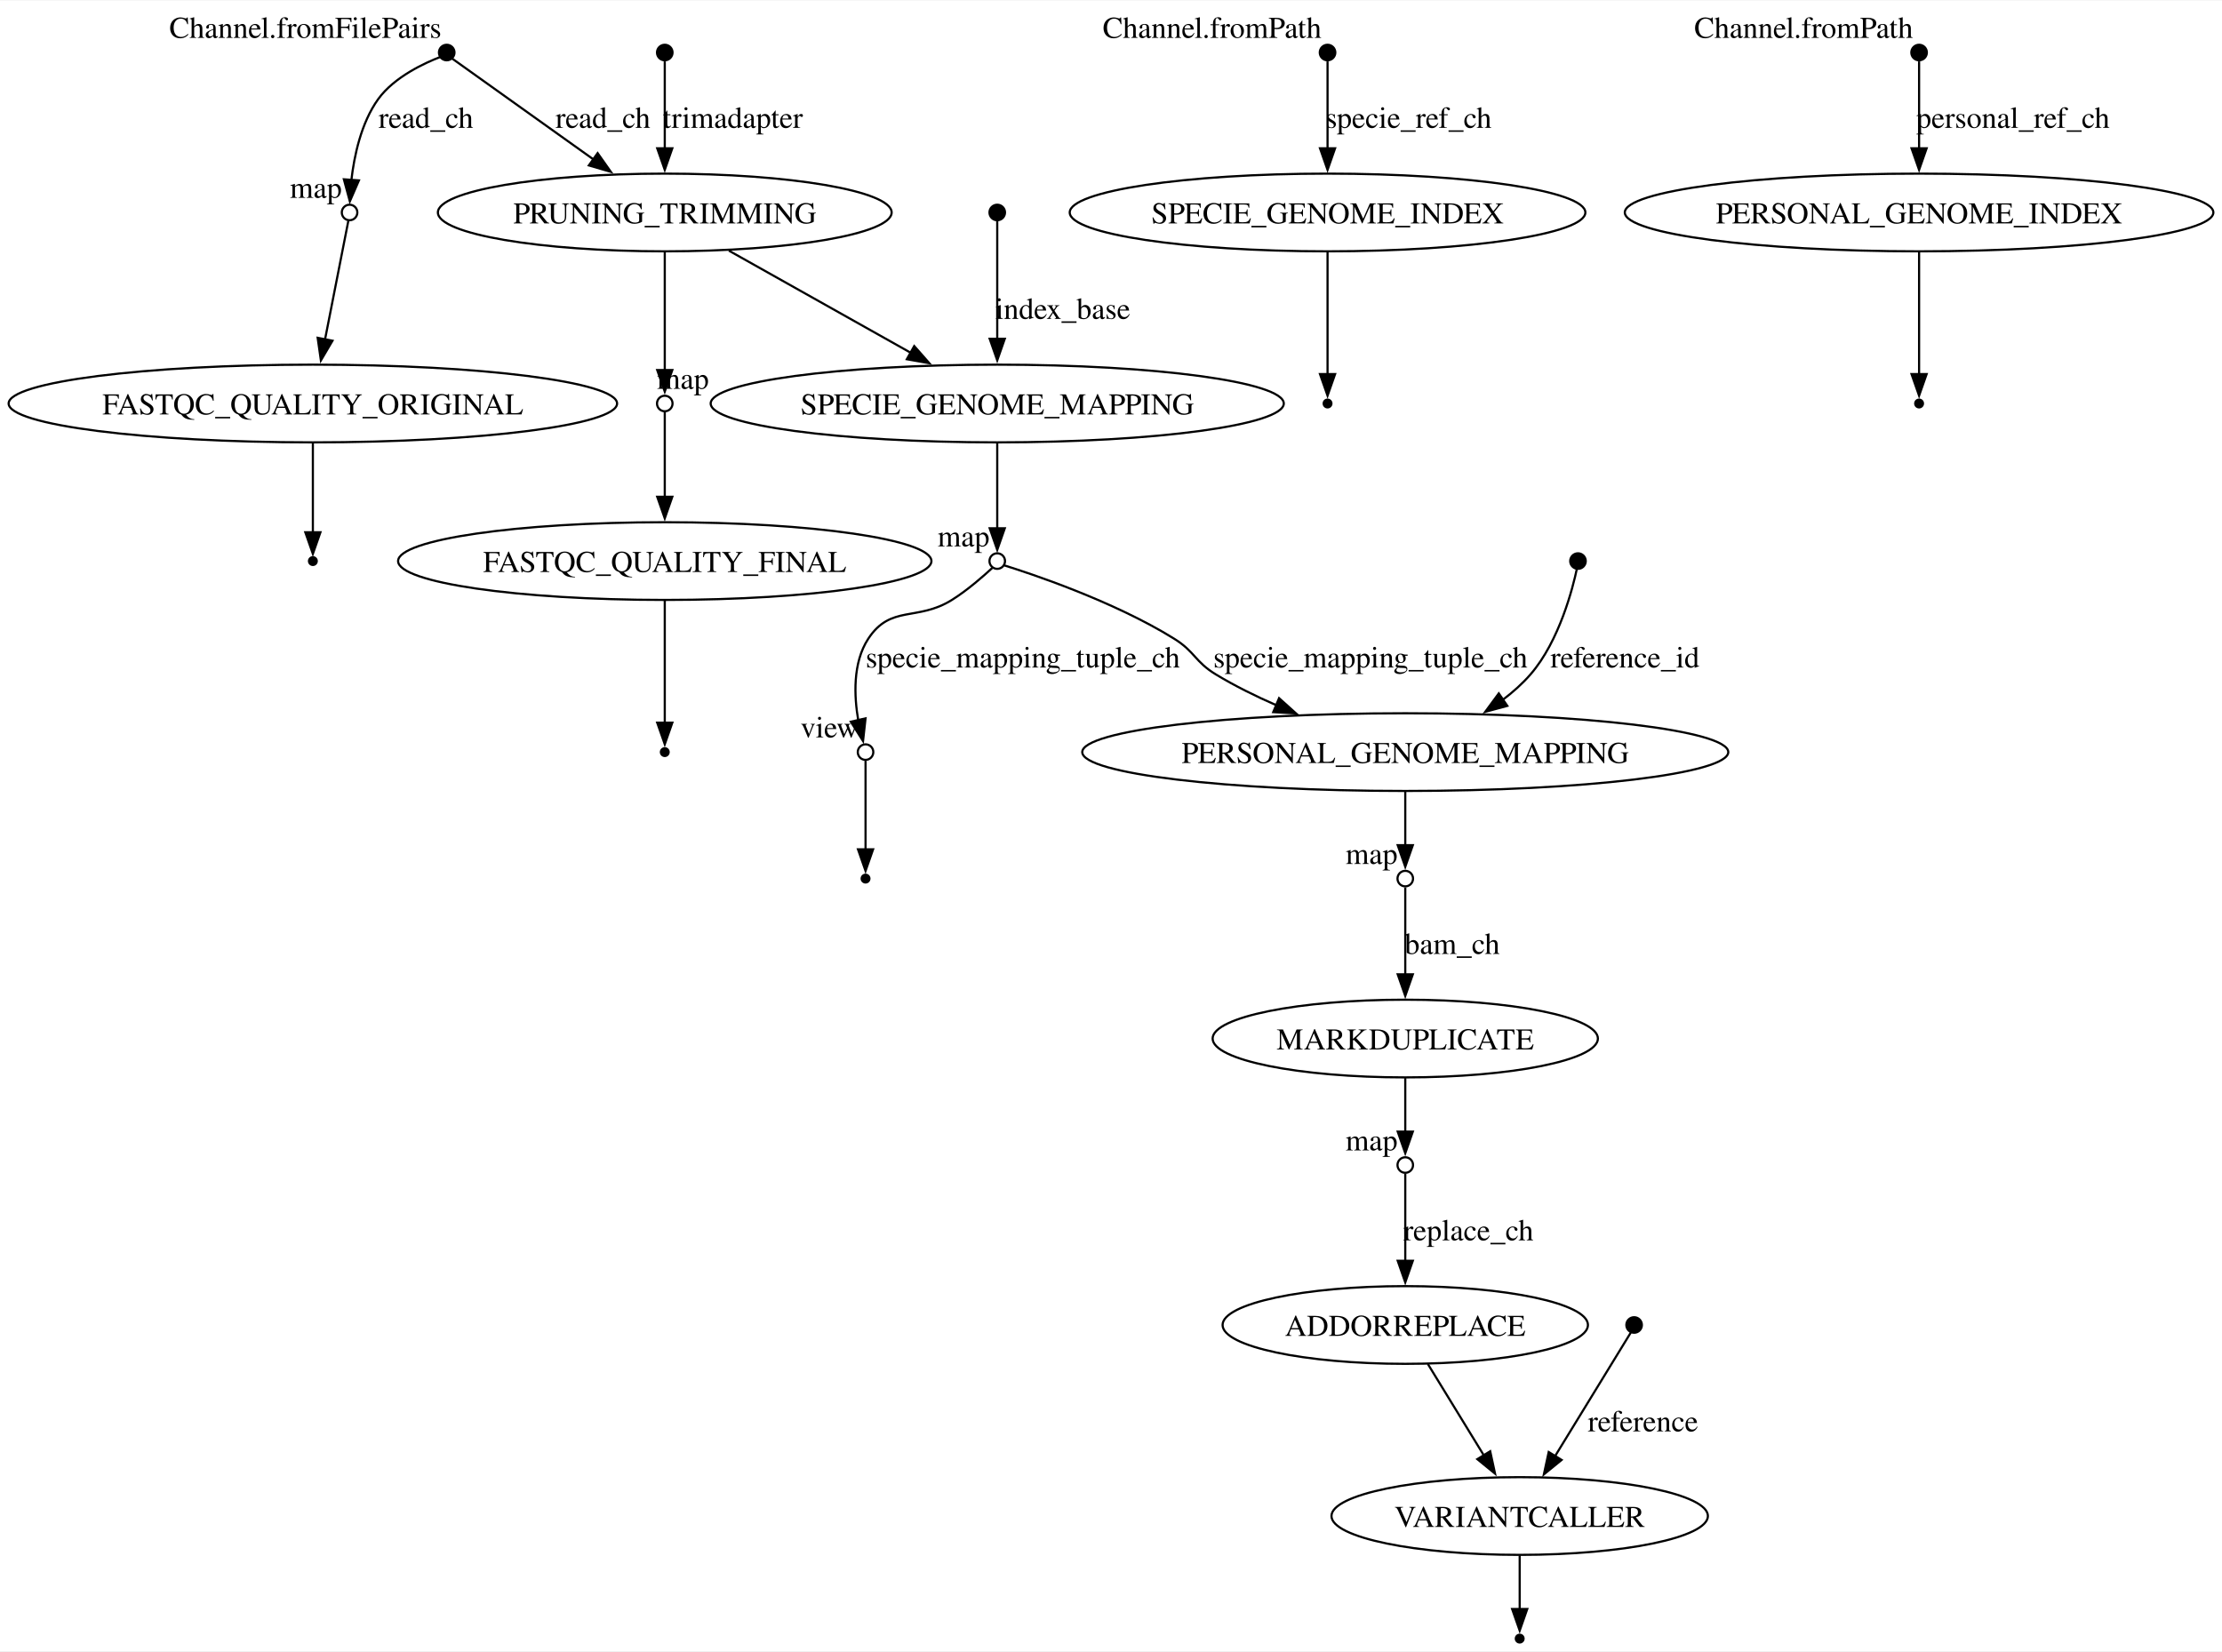
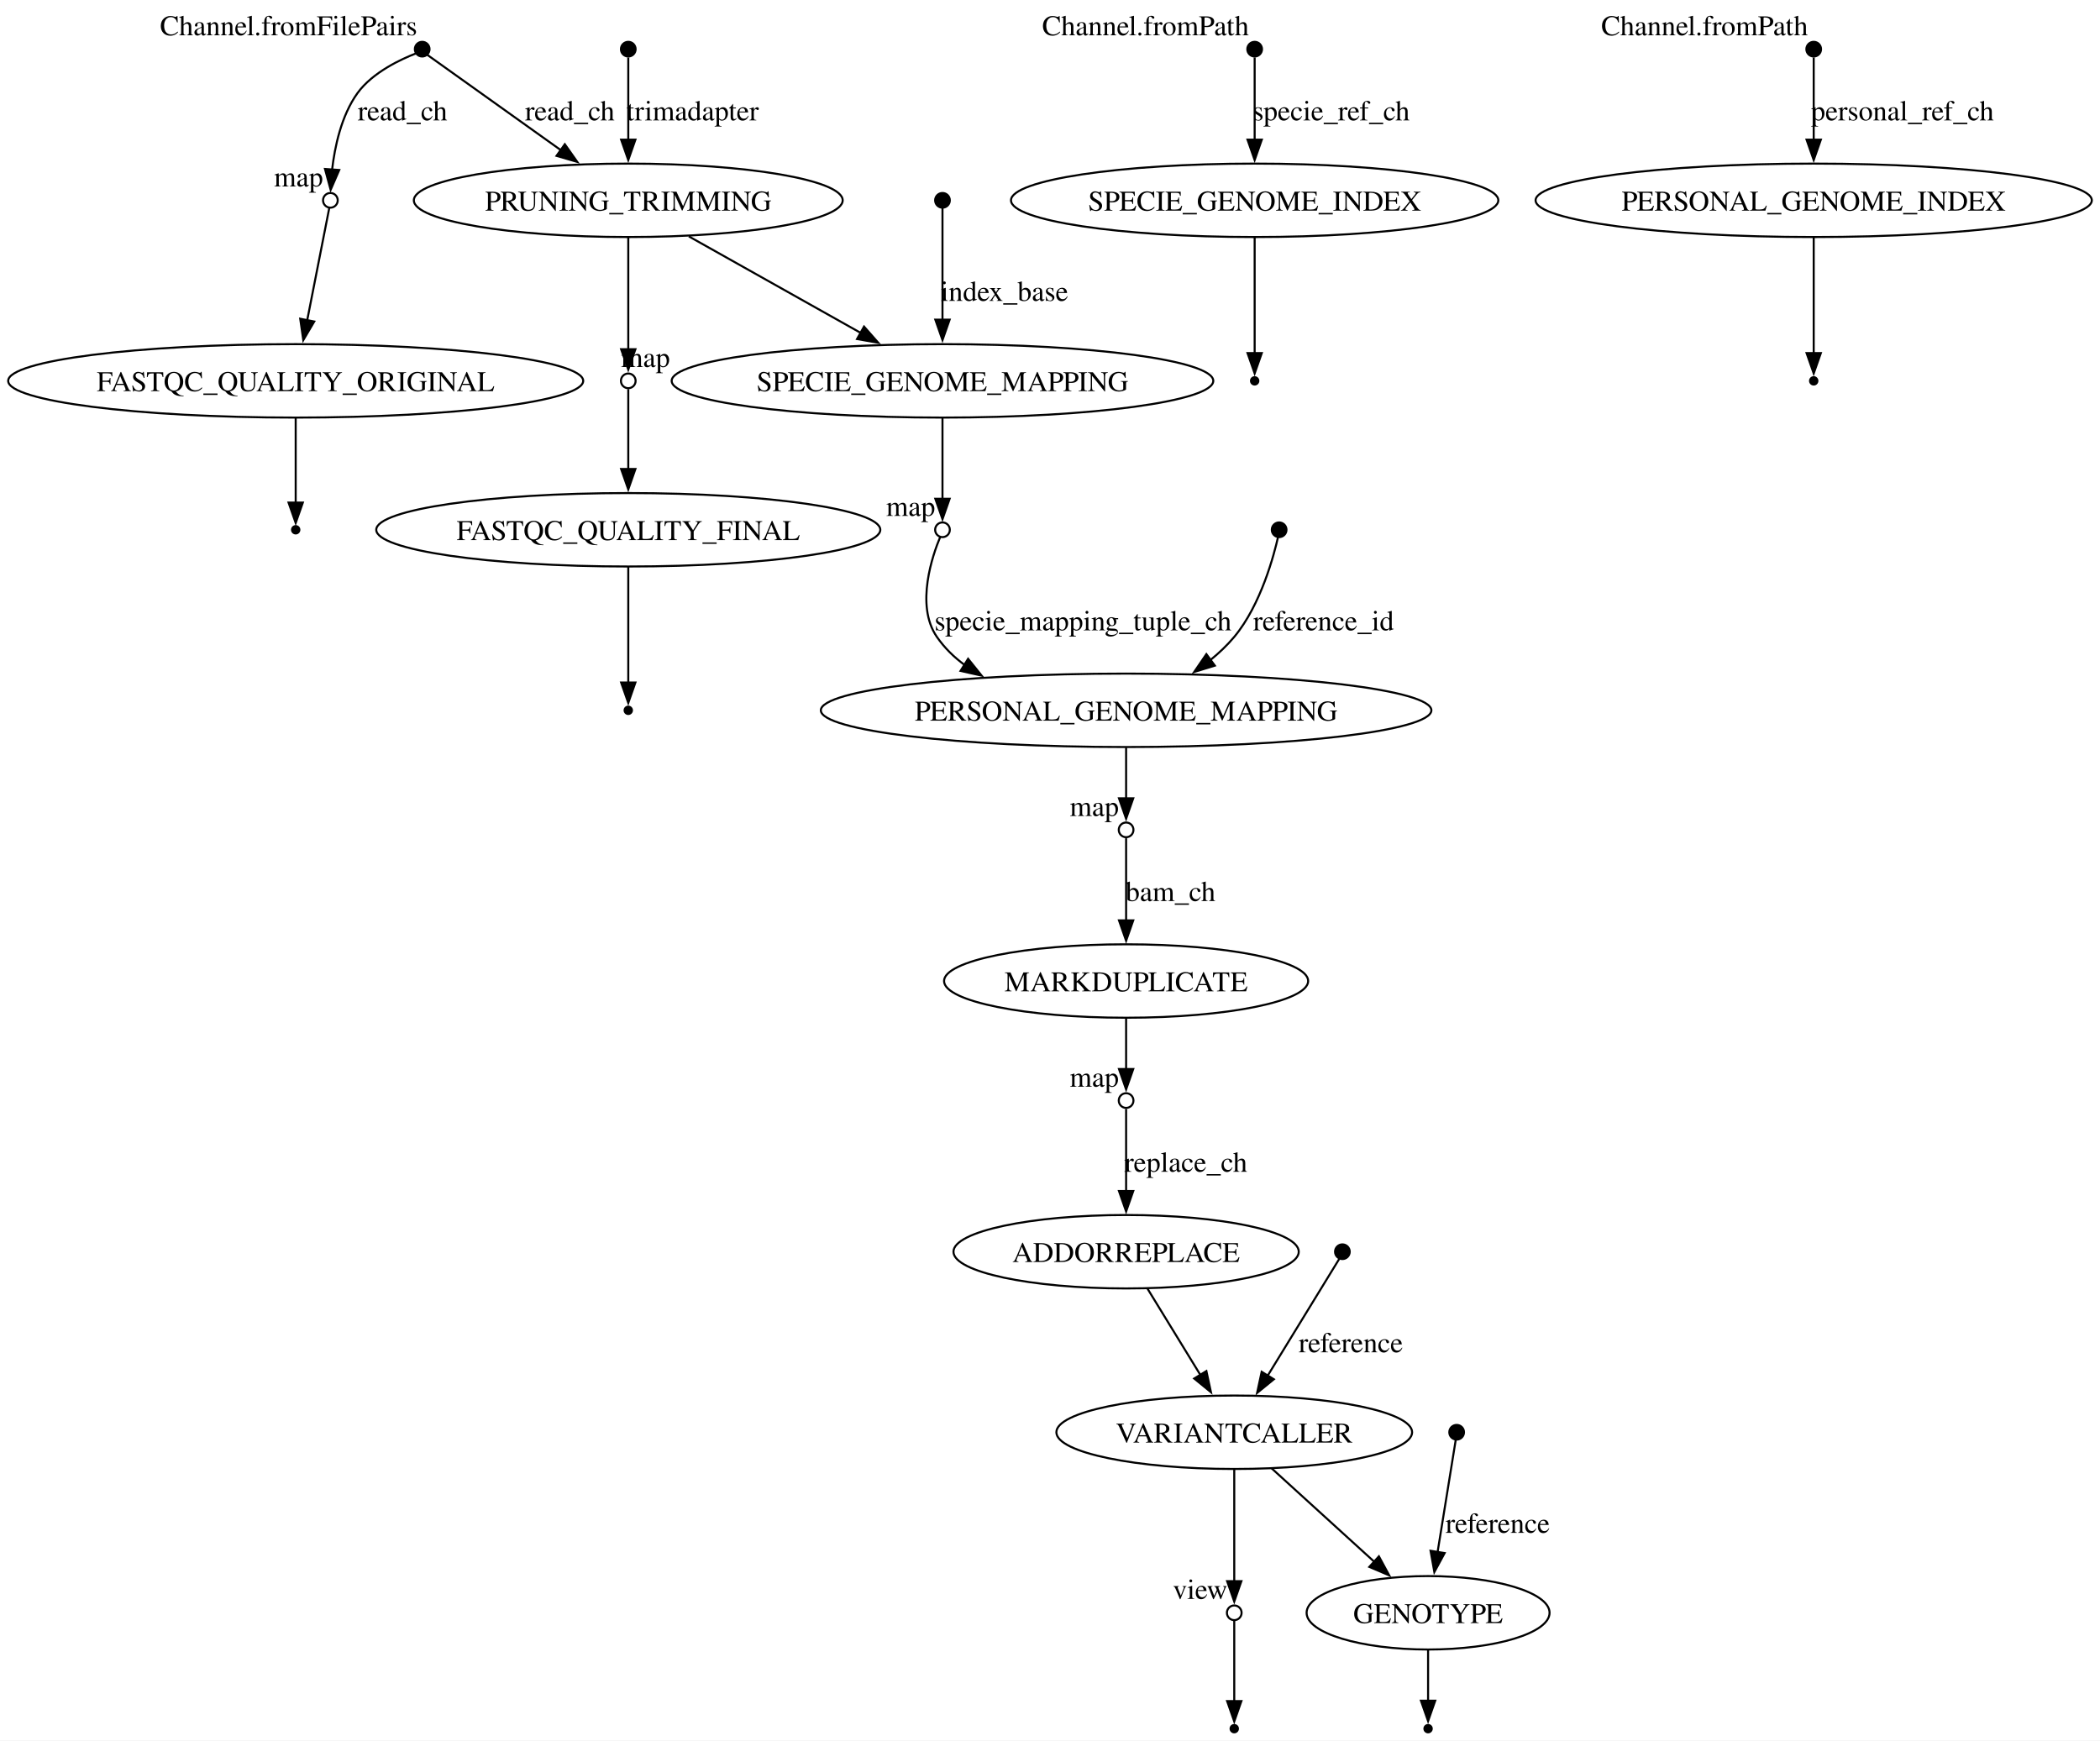
- <svg xmlns="http://www.w3.org/2000/svg" width="1029pt" height="765pt" viewBox="0.00 0.00 1029.23 764.70">
-   <g id="graph0" class="graph" transform="scale(1 1) rotate(0) translate(4 760.7)">
-     <polygon fill="white" stroke="none" points="-4,4 -4,-760.7 1025.23,-760.7 1025.23,4 -4,4" />
+ <svg xmlns="http://www.w3.org/2000/svg" width="1029pt" height="853pt" viewBox="0.00 0.00 1029.23 853.20">
+   <g id="graph0" class="graph" transform="scale(1 1) rotate(0) translate(4 849.2)">
+     <polygon fill="white" stroke="none" points="-4,4 -4,-849.2 1025.23,-849.2 1025.23,4 -4,4" />
    <g id="node1" class="node">
-       <ellipse fill="black" stroke="black" cx="202.92" cy="-736.6" rx="3.6" ry="3.6" />
-       <text text-anchor="middle" x="137.44" y="-743.4" font-family="Times,serif" font-size="14.00">Channel.fromFilePairs</text>
+       <ellipse fill="black" stroke="black" cx="202.92" cy="-825.1" rx="3.6" ry="3.6" />
+       <text text-anchor="middle" x="137.44" y="-831.9" font-family="Times,serif" font-size="14.00">Channel.fromFilePairs</text>
    </g>
    <g id="node2" class="node">
-       <ellipse fill="none" stroke="black" cx="157.92" cy="-662.5" rx="3.6" ry="3.6" />
-       <text text-anchor="middle" x="142.32" y="-669.3" font-family="Times,serif" font-size="14.00">map</text>
+       <ellipse fill="none" stroke="black" cx="157.92" cy="-751" rx="3.6" ry="3.6" />
+       <text text-anchor="middle" x="142.32" y="-757.8" font-family="Times,serif" font-size="14.00">map</text>
    </g>
    <g id="edge1" class="edge">
-       <path fill="none" stroke="black" d="M199.74,-734.46C193.3,-731.98 178.69,-725.46 171.17,-715 163.22,-703.95 160.03,-688.55 158.76,-677.48" />
-       <polygon fill="black" stroke="black" points="162.26,-677.37 158.05,-667.64 155.28,-677.87 162.26,-677.37" />
-       <text text-anchor="middle" x="193.29" y="-701.7" font-family="Times,serif" font-size="14.00">read_ch</text>
+       <path fill="none" stroke="black" d="M199.74,-822.96C193.3,-820.48 178.69,-813.96 171.17,-803.5 163.22,-792.45 160.03,-777.05 158.76,-765.98" />
+       <polygon fill="black" stroke="black" points="162.26,-765.87 158.05,-756.14 155.28,-766.37 162.26,-765.87" />
+       <text text-anchor="middle" x="193.29" y="-790.2" font-family="Times,serif" font-size="14.00">read_ch</text>
    </g>
    <g id="node11" class="node">
-       <ellipse fill="none" stroke="black" cx="303.92" cy="-662.5" rx="105.09" ry="18" />
-       <text text-anchor="middle" x="303.92" y="-657.45" font-family="Times,serif" font-size="14.00">PRUNING_TRIMMING</text>
+       <ellipse fill="none" stroke="black" cx="303.92" cy="-751" rx="105.09" ry="18" />
+       <text text-anchor="middle" x="303.92" y="-745.95" font-family="Times,serif" font-size="14.00">PRUNING_TRIMMING</text>
    </g>
    <g id="edge8" class="edge">
-       <path fill="none" stroke="black" d="M205.41,-733.82C214.41,-727.4 245.96,-704.87 270.96,-687.03" />
-       <polygon fill="black" stroke="black" points="272.82,-690 278.93,-681.34 268.75,-684.3 272.82,-690" />
-       <text text-anchor="middle" x="275.29" y="-701.7" font-family="Times,serif" font-size="14.00">read_ch</text>
+       <path fill="none" stroke="black" d="M205.41,-822.32C214.41,-815.9 245.96,-793.37 270.96,-775.53" />
+       <polygon fill="black" stroke="black" points="272.82,-778.5 278.93,-769.84 268.75,-772.8 272.82,-778.5" />
+       <text text-anchor="middle" x="275.29" y="-790.2" font-family="Times,serif" font-size="14.00">read_ch</text>
    </g>
    <g id="node3" class="node">
-       <ellipse fill="none" stroke="black" cx="140.92" cy="-574" rx="140.92" ry="18" />
-       <text text-anchor="middle" x="140.92" y="-568.95" font-family="Times,serif" font-size="14.00">FASTQC_QUALITY_ORIGINAL</text>
+       <ellipse fill="none" stroke="black" cx="140.92" cy="-662.5" rx="140.92" ry="18" />
+       <text text-anchor="middle" x="140.92" y="-657.45" font-family="Times,serif" font-size="14.00">FASTQC_QUALITY_ORIGINAL</text>
    </g>
    <g id="edge2" class="edge">
-       <path fill="none" stroke="black" d="M157.35,-658.62C155.68,-650.1 150.61,-624.32 146.54,-603.61" />
-       <polygon fill="black" stroke="black" points="150.01,-603.09 144.64,-593.96 143.14,-604.44 150.01,-603.09" />
+       <path fill="none" stroke="black" d="M157.35,-747.12C155.68,-738.6 150.61,-712.82 146.54,-692.11" />
+       <polygon fill="black" stroke="black" points="150.01,-691.59 144.64,-682.46 143.14,-692.94 150.01,-691.59" />
    </g>
    <g id="node4" class="node">
-       <ellipse fill="black" stroke="black" cx="140.92" cy="-501" rx="1.8" ry="1.8" />
+       <ellipse fill="black" stroke="black" cx="140.92" cy="-589.5" rx="1.8" ry="1.8" />
    </g>
    <g id="edge3" class="edge">
-       <path fill="none" stroke="black" d="M140.92,-555.81C140.92,-542.87 140.92,-525.45 140.92,-513.99" />
-       <polygon fill="black" stroke="black" points="144.42,-514.34 140.92,-504.34 137.42,-514.34 144.42,-514.34" />
+       <path fill="none" stroke="black" d="M140.92,-644.31C140.92,-631.37 140.92,-613.95 140.92,-602.49" />
+       <polygon fill="black" stroke="black" points="144.42,-602.84 140.92,-592.84 137.42,-602.84 144.42,-602.84" />
    </g>
    <g id="node5" class="node">
-       <ellipse fill="black" stroke="black" cx="610.92" cy="-736.6" rx="3.6" ry="3.6" />
-       <text text-anchor="middle" x="557.44" y="-743.4" font-family="Times,serif" font-size="14.00">Channel.fromPath</text>
+       <ellipse fill="black" stroke="black" cx="610.92" cy="-825.1" rx="3.6" ry="3.6" />
+       <text text-anchor="middle" x="557.44" y="-831.9" font-family="Times,serif" font-size="14.00">Channel.fromPath</text>
    </g>
    <g id="node6" class="node">
-       <ellipse fill="none" stroke="black" cx="610.92" cy="-662.5" rx="119.42" ry="18" />
-       <text text-anchor="middle" x="610.92" y="-657.45" font-family="Times,serif" font-size="14.00">SPECIE_GENOME_INDEX</text>
+       <ellipse fill="none" stroke="black" cx="610.92" cy="-751" rx="119.42" ry="18" />
+       <text text-anchor="middle" x="610.92" y="-745.95" font-family="Times,serif" font-size="14.00">SPECIE_GENOME_INDEX</text>
    </g>
    <g id="edge4" class="edge">
-       <path fill="none" stroke="black" d="M610.92,-732.5C610.92,-725.5 610.92,-707.84 610.92,-692.14" />
-       <polygon fill="black" stroke="black" points="614.42,-692.24 610.92,-682.24 607.42,-692.24 614.42,-692.24" />
-       <text text-anchor="middle" x="648.42" y="-701.7" font-family="Times,serif" font-size="14.00">specie_ref_ch</text>
+       <path fill="none" stroke="black" d="M610.92,-821C610.92,-814 610.92,-796.34 610.92,-780.64" />
+       <polygon fill="black" stroke="black" points="614.42,-780.74 610.92,-770.74 607.42,-780.74 614.42,-780.74" />
+       <text text-anchor="middle" x="648.42" y="-790.2" font-family="Times,serif" font-size="14.00">specie_ref_ch</text>
    </g>
    <g id="node7" class="node">
-       <ellipse fill="black" stroke="black" cx="610.92" cy="-574" rx="1.8" ry="1.8" />
+       <ellipse fill="black" stroke="black" cx="610.92" cy="-662.5" rx="1.8" ry="1.8" />
    </g>
    <g id="edge5" class="edge">
-       <path fill="none" stroke="black" d="M610.92,-644.41C610.92,-627.63 610.92,-602.44 610.92,-587.47" />
-       <polygon fill="black" stroke="black" points="614.42,-587.63 610.92,-577.63 607.42,-587.63 614.42,-587.63" />
+       <path fill="none" stroke="black" d="M610.92,-732.91C610.92,-716.13 610.92,-690.94 610.92,-675.97" />
+       <polygon fill="black" stroke="black" points="614.42,-676.13 610.92,-666.13 607.42,-676.13 614.42,-676.13" />
    </g>
    <g id="node8" class="node">
-       <ellipse fill="black" stroke="black" cx="884.92" cy="-736.6" rx="3.6" ry="3.6" />
-       <text text-anchor="middle" x="831.44" y="-743.4" font-family="Times,serif" font-size="14.00">Channel.fromPath</text>
+       <ellipse fill="black" stroke="black" cx="884.92" cy="-825.1" rx="3.6" ry="3.6" />
+       <text text-anchor="middle" x="831.44" y="-831.9" font-family="Times,serif" font-size="14.00">Channel.fromPath</text>
    </g>
    <g id="node9" class="node">
-       <ellipse fill="none" stroke="black" cx="884.92" cy="-662.5" rx="136.31" ry="18" />
-       <text text-anchor="middle" x="884.92" y="-657.45" font-family="Times,serif" font-size="14.00">PERSONAL_GENOME_INDEX</text>
+       <ellipse fill="none" stroke="black" cx="884.92" cy="-751" rx="136.31" ry="18" />
+       <text text-anchor="middle" x="884.92" y="-745.95" font-family="Times,serif" font-size="14.00">PERSONAL_GENOME_INDEX</text>
    </g>
    <g id="edge6" class="edge">
-       <path fill="none" stroke="black" d="M884.92,-732.5C884.92,-725.5 884.92,-707.84 884.92,-692.14" />
-       <polygon fill="black" stroke="black" points="888.42,-692.24 884.92,-682.24 881.42,-692.24 888.42,-692.24" />
-       <text text-anchor="middle" x="928.42" y="-701.7" font-family="Times,serif" font-size="14.00">personal_ref_ch</text>
+       <path fill="none" stroke="black" d="M884.92,-821C884.92,-814 884.92,-796.34 884.92,-780.64" />
+       <polygon fill="black" stroke="black" points="888.42,-780.74 884.92,-770.74 881.42,-780.74 888.42,-780.74" />
+       <text text-anchor="middle" x="928.42" y="-790.2" font-family="Times,serif" font-size="14.00">personal_ref_ch</text>
    </g>
    <g id="node10" class="node">
-       <ellipse fill="black" stroke="black" cx="884.92" cy="-574" rx="1.8" ry="1.8" />
+       <ellipse fill="black" stroke="black" cx="884.92" cy="-662.5" rx="1.8" ry="1.8" />
    </g>
    <g id="edge7" class="edge">
-       <path fill="none" stroke="black" d="M884.92,-644.41C884.92,-627.63 884.92,-602.44 884.92,-587.47" />
-       <polygon fill="black" stroke="black" points="888.42,-587.63 884.92,-577.63 881.42,-587.63 888.42,-587.63" />
+       <path fill="none" stroke="black" d="M884.92,-732.91C884.92,-716.13 884.92,-690.94 884.92,-675.97" />
+       <polygon fill="black" stroke="black" points="888.42,-676.13 884.92,-666.13 881.42,-676.13 888.42,-676.13" />
    </g>
    <g id="node13" class="node">
-       <ellipse fill="none" stroke="black" cx="303.92" cy="-574" rx="3.6" ry="3.6" />
-       <text text-anchor="middle" x="312.32" y="-580.8" font-family="Times,serif" font-size="14.00">map</text>
+       <ellipse fill="none" stroke="black" cx="303.92" cy="-662.5" rx="3.6" ry="3.6" />
+       <text text-anchor="middle" x="312.32" y="-669.3" font-family="Times,serif" font-size="14.00">map</text>
    </g>
    <g id="edge10" class="edge">
-       <path fill="none" stroke="black" d="M303.92,-644.41C303.92,-628.29 303.92,-604.41 303.92,-589.28" />
-       <polygon fill="black" stroke="black" points="307.42,-589.51 303.92,-579.51 300.42,-589.51 307.42,-589.51" />
+       <path fill="none" stroke="black" d="M303.92,-732.91C303.92,-716.79 303.92,-692.91 303.92,-677.78" />
+       <polygon fill="black" stroke="black" points="307.42,-678.01 303.92,-668.01 300.42,-678.01 307.42,-678.01" />
    </g>
    <g id="node16" class="node">
-       <ellipse fill="none" stroke="black" cx="457.92" cy="-574" rx="132.73" ry="18" />
-       <text text-anchor="middle" x="457.92" y="-568.95" font-family="Times,serif" font-size="14.00">SPECIE_GENOME_MAPPING</text>
+       <ellipse fill="none" stroke="black" cx="457.92" cy="-662.5" rx="132.73" ry="18" />
+       <text text-anchor="middle" x="457.92" y="-657.45" font-family="Times,serif" font-size="14.00">SPECIE_GENOME_MAPPING</text>
    </g>
    <g id="edge13" class="edge">
-       <path fill="none" stroke="black" d="M333.61,-644.82C357.64,-631.33 391.69,-612.2 418.09,-597.37" />
-       <polygon fill="black" stroke="black" points="419.47,-600.61 426.47,-592.66 416.04,-594.51 419.47,-600.61" />
+       <path fill="none" stroke="black" d="M333.61,-733.32C357.64,-719.83 391.69,-700.7 418.09,-685.87" />
+       <polygon fill="black" stroke="black" points="419.47,-689.11 426.47,-681.16 416.04,-683.01 419.47,-689.11" />
    </g>
    <g id="node12" class="node">
-       <ellipse fill="black" stroke="black" cx="303.92" cy="-736.6" rx="3.6" ry="3.6" />
+       <ellipse fill="black" stroke="black" cx="303.92" cy="-825.1" rx="3.6" ry="3.6" />
    </g>
    <g id="edge9" class="edge">
-       <path fill="none" stroke="black" d="M303.92,-732.5C303.92,-725.5 303.92,-707.84 303.92,-692.14" />
-       <polygon fill="black" stroke="black" points="307.42,-692.24 303.92,-682.24 300.42,-692.24 307.42,-692.24" />
-       <text text-anchor="middle" x="335.42" y="-701.7" font-family="Times,serif" font-size="14.00">trimadapter</text>
+       <path fill="none" stroke="black" d="M303.92,-821C303.92,-814 303.92,-796.34 303.92,-780.64" />
+       <polygon fill="black" stroke="black" points="307.42,-780.74 303.92,-770.74 300.42,-780.74 307.42,-780.74" />
+       <text text-anchor="middle" x="335.42" y="-790.2" font-family="Times,serif" font-size="14.00">trimadapter</text>
    </g>
    <g id="node14" class="node">
-       <ellipse fill="none" stroke="black" cx="303.92" cy="-501" rx="123.52" ry="18" />
-       <text text-anchor="middle" x="303.92" y="-495.95" font-family="Times,serif" font-size="14.00">FASTQC_QUALITY_FINAL</text>
+       <ellipse fill="none" stroke="black" cx="303.92" cy="-589.5" rx="123.52" ry="18" />
+       <text text-anchor="middle" x="303.92" y="-584.45" font-family="Times,serif" font-size="14.00">FASTQC_QUALITY_FINAL</text>
    </g>
    <g id="edge11" class="edge">
-       <path fill="none" stroke="black" d="M303.92,-569.95C303.92,-563.1 303.92,-545.88 303.92,-530.49" />
-       <polygon fill="black" stroke="black" points="307.42,-530.79 303.92,-520.79 300.42,-530.79 307.42,-530.79" />
+       <path fill="none" stroke="black" d="M303.92,-658.45C303.92,-651.6 303.92,-634.38 303.92,-618.99" />
+       <polygon fill="black" stroke="black" points="307.42,-619.29 303.92,-609.29 300.42,-619.29 307.42,-619.29" />
    </g>
    <g id="node15" class="node">
-       <ellipse fill="black" stroke="black" cx="303.92" cy="-412.5" rx="1.8" ry="1.8" />
+       <ellipse fill="black" stroke="black" cx="303.92" cy="-501" rx="1.8" ry="1.8" />
    </g>
    <g id="edge12" class="edge">
-       <path fill="none" stroke="black" d="M303.92,-482.91C303.92,-466.13 303.92,-440.94 303.92,-425.97" />
-       <polygon fill="black" stroke="black" points="307.42,-426.13 303.92,-416.13 300.42,-426.13 307.42,-426.13" />
+       <path fill="none" stroke="black" d="M303.92,-571.41C303.92,-554.63 303.92,-529.44 303.92,-514.47" />
+       <polygon fill="black" stroke="black" points="307.42,-514.63 303.92,-504.63 300.42,-514.63 307.42,-514.63" />
    </g>
    <g id="node18" class="node">
-       <ellipse fill="none" stroke="black" cx="457.92" cy="-501" rx="3.6" ry="3.6" />
-       <text text-anchor="middle" x="442.32" y="-507.8" font-family="Times,serif" font-size="14.00">map</text>
+       <ellipse fill="none" stroke="black" cx="457.92" cy="-589.5" rx="3.6" ry="3.6" />
+       <text text-anchor="middle" x="442.32" y="-596.3" font-family="Times,serif" font-size="14.00">map</text>
    </g>
    <g id="edge15" class="edge">
-       <path fill="none" stroke="black" d="M457.92,-555.81C457.92,-543.58 457.92,-527.35 457.92,-515.92" />
-       <polygon fill="black" stroke="black" points="461.42,-516.19 457.92,-506.19 454.42,-516.19 461.42,-516.19" />
+       <path fill="none" stroke="black" d="M457.92,-644.31C457.92,-632.08 457.92,-615.85 457.92,-604.42" />
+       <polygon fill="black" stroke="black" points="461.42,-604.69 457.92,-594.69 454.42,-604.69 461.42,-604.69" />
    </g>
    <g id="node17" class="node">
-       <ellipse fill="black" stroke="black" cx="457.92" cy="-662.5" rx="3.6" ry="3.6" />
+       <ellipse fill="black" stroke="black" cx="457.92" cy="-751" rx="3.6" ry="3.6" />
    </g>
    <g id="edge14" class="edge">
-       <path fill="none" stroke="black" d="M457.92,-658.62C457.92,-650.14 457.92,-624.56 457.92,-603.9" />
-       <polygon fill="black" stroke="black" points="461.42,-603.99 457.92,-593.99 454.42,-603.99 461.42,-603.99" />
-       <text text-anchor="middle" x="488.29" y="-613.2" font-family="Times,serif" font-size="14.00">index_base</text>
+       <path fill="none" stroke="black" d="M457.92,-747.12C457.92,-738.64 457.92,-713.06 457.92,-692.4" />
+       <polygon fill="black" stroke="black" points="461.42,-692.49 457.92,-682.49 454.42,-692.49 461.42,-692.49" />
+       <text text-anchor="middle" x="488.29" y="-701.7" font-family="Times,serif" font-size="14.00">index_base</text>
    </g>
    <g id="node19" class="node">
-       <ellipse fill="none" stroke="black" cx="396.92" cy="-412.5" rx="3.6" ry="3.6" />
-       <text text-anchor="middle" x="380.19" y="-419.3" font-family="Times,serif" font-size="14.00">view</text>
+       <ellipse fill="none" stroke="black" cx="547.92" cy="-501" rx="149.62" ry="18" />
+       <text text-anchor="middle" x="547.92" y="-495.95" font-family="Times,serif" font-size="14.00">PERSONAL_GENOME_MAPPING</text>
    </g>
    <g id="edge16" class="edge">
-       <path fill="none" stroke="black" d="M455.61,-497.81C451.89,-494.35 444.24,-487.57 436.92,-483 420.81,-472.95 408.58,-480.88 398.17,-465 390.86,-453.85 391.64,-438.22 393.56,-427.11" />
-       <polygon fill="black" stroke="black" points="396.92,-428.14 395.76,-417.61 390.1,-426.57 396.92,-428.14" />
-       <text text-anchor="middle" x="469.79" y="-451.7" font-family="Times,serif" font-size="14.00">specie_mapping_tuple_ch</text>
+       <path fill="none" stroke="black" d="M456.75,-585.84C453.34,-577.69 444.37,-552.61 455.17,-537 458.93,-531.56 463.65,-526.96 468.97,-523.08" />
+       <polygon fill="black" stroke="black" points="470.48,-526.26 477.11,-518 466.77,-520.32 470.48,-526.26" />
+       <text text-anchor="middle" x="526.79" y="-540.2" font-family="Times,serif" font-size="14.00">specie_mapping_tuple_ch</text>
    </g>
    <g id="node21" class="node">
-       <ellipse fill="none" stroke="black" cx="646.92" cy="-412.5" rx="149.62" ry="18" />
-       <text text-anchor="middle" x="646.92" y="-407.45" font-family="Times,serif" font-size="14.00">PERSONAL_GENOME_MAPPING</text>
+       <ellipse fill="none" stroke="black" cx="547.92" cy="-442.4" rx="3.6" ry="3.6" />
+       <text text-anchor="middle" x="532.32" y="-449.2" font-family="Times,serif" font-size="14.00">map</text>
    </g>
    <g id="edge18" class="edge">
-       <path fill="none" stroke="black" d="M461.22,-499C472.67,-495.43 511.52,-482.65 539.92,-465 549.49,-459.05 549.53,-454.33 559.17,-448.5 567.93,-443.2 577.63,-438.4 587.3,-434.18" />
-       <polygon fill="black" stroke="black" points="588.46,-437.49 596.34,-430.41 585.76,-431.03 588.46,-437.49" />
-       <text text-anchor="middle" x="630.79" y="-451.7" font-family="Times,serif" font-size="14.00">specie_mapping_tuple_ch</text>
+       <path fill="none" stroke="black" d="M547.92,-482.71C547.92,-474.68 547.92,-465.26 547.92,-457.65" />
+       <polygon fill="black" stroke="black" points="551.42,-457.87 547.92,-447.87 544.42,-457.87 551.42,-457.87" />
    </g>
    <g id="node20" class="node">
-       <ellipse fill="black" stroke="black" cx="396.92" cy="-353.9" rx="1.8" ry="1.8" />
+       <ellipse fill="black" stroke="black" cx="622.92" cy="-589.5" rx="3.6" ry="3.6" />
    </g>
    <g id="edge17" class="edge">
-       <path fill="none" stroke="black" d="M396.92,-408.46C396.92,-400.8 396.92,-380.39 396.92,-367.1" />
-       <polygon fill="black" stroke="black" points="400.42,-367.46 396.92,-357.46 393.42,-367.46 400.42,-367.46" />
+       <path fill="none" stroke="black" d="M622.36,-585.86C620.54,-577.76 614.12,-552.83 600.92,-537 597.48,-532.88 593.43,-529.06 589.13,-525.57" />
+       <polygon fill="black" stroke="black" points="591.41,-522.91 581.28,-519.8 587.26,-528.55 591.41,-522.91" />
+       <text text-anchor="middle" x="644.67" y="-540.2" font-family="Times,serif" font-size="14.00">reference_id</text>
+     </g>
+     <g id="node22" class="node">
+       <ellipse fill="none" stroke="black" cx="547.92" cy="-368.3" rx="89.23" ry="18" />
+       <text text-anchor="middle" x="547.92" y="-363.25" font-family="Times,serif" font-size="14.00">MARKDUPLICATE</text>
+     </g>
+     <g id="edge19" class="edge">
+       <path fill="none" stroke="black" d="M547.92,-438.3C547.92,-431.3 547.92,-413.64 547.92,-397.94" />
+       <polygon fill="black" stroke="black" points="551.42,-398.04 547.92,-388.04 544.42,-398.04 551.42,-398.04" />
+       <text text-anchor="middle" x="569.67" y="-407.5" font-family="Times,serif" font-size="14.00">bam_ch</text>
    </g>
    <g id="node23" class="node">
-       <ellipse fill="none" stroke="black" cx="646.92" cy="-353.9" rx="3.6" ry="3.6" />
-       <text text-anchor="middle" x="631.32" y="-360.7" font-family="Times,serif" font-size="14.00">map</text>
+       <ellipse fill="none" stroke="black" cx="547.92" cy="-309.7" rx="3.6" ry="3.6" />
+       <text text-anchor="middle" x="532.32" y="-316.5" font-family="Times,serif" font-size="14.00">map</text>
    </g>
    <g id="edge20" class="edge">
-       <path fill="none" stroke="black" d="M646.92,-394.21C646.92,-386.18 646.92,-376.76 646.92,-369.15" />
-       <polygon fill="black" stroke="black" points="650.42,-369.37 646.92,-359.37 643.42,-369.37 650.42,-369.37" />
-     </g>
-     <g id="node22" class="node">
-       <ellipse fill="black" stroke="black" cx="726.92" cy="-501" rx="3.6" ry="3.6" />
-     </g>
-     <g id="edge19" class="edge">
-       <path fill="none" stroke="black" d="M726.39,-497.34C724.65,-489.16 718.44,-464.05 704.92,-448.5 701.16,-444.17 696.72,-440.23 692.01,-436.67" />
-       <polygon fill="black" stroke="black" points="694.19,-433.92 683.96,-431.17 690.24,-439.7 694.19,-433.92" />
-       <text text-anchor="middle" x="748.67" y="-451.7" font-family="Times,serif" font-size="14.00">reference_id</text>
+       <path fill="none" stroke="black" d="M547.92,-350.01C547.92,-341.98 547.92,-332.56 547.92,-324.95" />
+       <polygon fill="black" stroke="black" points="551.42,-325.17 547.92,-315.17 544.42,-325.17 551.42,-325.17" />
    </g>
    <g id="node24" class="node">
-       <ellipse fill="none" stroke="black" cx="646.92" cy="-279.8" rx="89.23" ry="18" />
-       <text text-anchor="middle" x="646.92" y="-274.75" font-family="Times,serif" font-size="14.00">MARKDUPLICATE</text>
+       <ellipse fill="none" stroke="black" cx="547.92" cy="-235.6" rx="84.62" ry="18" />
+       <text text-anchor="middle" x="547.92" y="-230.55" font-family="Times,serif" font-size="14.00">ADDORREPLACE</text>
    </g>
    <g id="edge21" class="edge">
-       <path fill="none" stroke="black" d="M646.92,-349.8C646.92,-342.8 646.92,-325.14 646.92,-309.44" />
-       <polygon fill="black" stroke="black" points="650.42,-309.54 646.92,-299.54 643.42,-309.54 650.42,-309.54" />
-       <text text-anchor="middle" x="668.67" y="-319" font-family="Times,serif" font-size="14.00">bam_ch</text>
+       <path fill="none" stroke="black" d="M547.92,-305.6C547.92,-298.6 547.92,-280.94 547.92,-265.24" />
+       <polygon fill="black" stroke="black" points="551.42,-265.34 547.92,-255.34 544.42,-265.34 551.42,-265.34" />
+       <text text-anchor="middle" x="577.17" y="-274.8" font-family="Times,serif" font-size="14.00">replace_ch</text>
    </g>
    <g id="node25" class="node">
-       <ellipse fill="none" stroke="black" cx="646.92" cy="-221.2" rx="3.6" ry="3.6" />
-       <text text-anchor="middle" x="631.32" y="-228" font-family="Times,serif" font-size="14.00">map</text>
+       <ellipse fill="none" stroke="black" cx="600.92" cy="-147.1" rx="87.18" ry="18" />
+       <text text-anchor="middle" x="600.92" y="-142.05" font-family="Times,serif" font-size="14.00">VARIANTCALLER</text>
    </g>
    <g id="edge22" class="edge">
-       <path fill="none" stroke="black" d="M646.92,-261.51C646.92,-253.48 646.92,-244.06 646.92,-236.45" />
-       <polygon fill="black" stroke="black" points="650.42,-236.67 646.92,-226.67 643.42,-236.67 650.42,-236.67" />
+       <path fill="none" stroke="black" d="M558.39,-217.51C565.82,-205.39 575.94,-188.87 584.44,-174.99" />
+       <polygon fill="black" stroke="black" points="587.26,-177.1 589.5,-166.74 581.29,-173.44 587.26,-177.1" />
+     </g>
+     <g id="node27" class="node">
+       <ellipse fill="none" stroke="black" cx="600.92" cy="-58.6" rx="3.6" ry="3.6" />
+       <text text-anchor="middle" x="584.19" y="-65.4" font-family="Times,serif" font-size="14.00">view</text>
+     </g>
+     <g id="edge24" class="edge">
+       <path fill="none" stroke="black" d="M600.92,-129.01C600.92,-112.89 600.92,-89.01 600.92,-73.88" />
+       <polygon fill="black" stroke="black" points="604.42,-74.11 600.92,-64.11 597.42,-74.11 604.42,-74.11" />
+     </g>
+     <g id="node29" class="node">
+       <ellipse fill="none" stroke="black" cx="695.92" cy="-58.6" rx="59.54" ry="18" />
+       <text text-anchor="middle" x="695.92" y="-53.55" font-family="Times,serif" font-size="14.00">GENOTYPE</text>
+     </g>
+     <g id="edge26" class="edge">
+       <path fill="none" stroke="black" d="M619.23,-129.42C633.52,-116.42 653.55,-98.17 669.56,-83.6" />
+       <polygon fill="black" stroke="black" points="671.82,-86.27 676.86,-76.95 667.11,-81.1 671.82,-86.27" />
    </g>
    <g id="node26" class="node">
-       <ellipse fill="none" stroke="black" cx="646.92" cy="-147.1" rx="84.62" ry="18" />
-       <text text-anchor="middle" x="646.92" y="-142.05" font-family="Times,serif" font-size="14.00">ADDORREPLACE</text>
+       <ellipse fill="black" stroke="black" cx="653.92" cy="-235.6" rx="3.6" ry="3.6" />
    </g>
    <g id="edge23" class="edge">
-       <path fill="none" stroke="black" d="M646.92,-217.1C646.92,-210.1 646.92,-192.44 646.92,-176.74" />
-       <polygon fill="black" stroke="black" points="650.42,-176.84 646.92,-166.84 643.42,-176.84 650.42,-176.84" />
-       <text text-anchor="middle" x="676.17" y="-186.3" font-family="Times,serif" font-size="14.00">replace_ch</text>
-     </g>
-     <g id="node27" class="node">
-       <ellipse fill="none" stroke="black" cx="699.92" cy="-58.6" rx="87.18" ry="18" />
-       <text text-anchor="middle" x="699.92" y="-53.55" font-family="Times,serif" font-size="14.00">VARIANTCALLER</text>
-     </g>
-     <g id="edge24" class="edge">
-       <path fill="none" stroke="black" d="M657.39,-129.01C664.82,-116.89 674.94,-100.37 683.44,-86.49" />
-       <polygon fill="black" stroke="black" points="686.26,-88.6 688.5,-78.24 680.29,-84.94 686.26,-88.6" />
-     </g>
-     <g id="node29" class="node">
-       <ellipse fill="black" stroke="black" cx="699.92" cy="-1.8" rx="1.8" ry="1.8" />
-     </g>
-     <g id="edge26" class="edge">
-       <path fill="none" stroke="black" d="M699.92,-40.26C699.92,-32.18 699.92,-22.74 699.92,-15.35" />
-       <polygon fill="black" stroke="black" points="703.42,-15.51 699.92,-5.51 696.42,-15.51 703.42,-15.51" />
+       <path fill="none" stroke="black" d="M652.39,-232.1C647.26,-223.73 630.26,-195.99 617.19,-174.65" />
+       <polygon fill="black" stroke="black" points="620.33,-173.08 612.12,-166.39 614.36,-176.74 620.33,-173.08" />
+       <text text-anchor="middle" x="658.04" y="-186.3" font-family="Times,serif" font-size="14.00">reference</text>
    </g>
    <g id="node28" class="node">
-       <ellipse fill="black" stroke="black" cx="752.92" cy="-147.1" rx="3.6" ry="3.6" />
+       <ellipse fill="black" stroke="black" cx="600.92" cy="-1.8" rx="1.8" ry="1.8" />
    </g>
    <g id="edge25" class="edge">
-       <path fill="none" stroke="black" d="M751.39,-143.6C746.26,-135.23 729.26,-107.49 716.19,-86.15" />
-       <polygon fill="black" stroke="black" points="719.33,-84.58 711.12,-77.89 713.36,-88.24 719.33,-84.58" />
-       <text text-anchor="middle" x="757.04" y="-97.8" font-family="Times,serif" font-size="14.00">reference</text>
+       <path fill="none" stroke="black" d="M600.92,-54.65C600.92,-47.32 600.92,-27.91 600.92,-15.03" />
+       <polygon fill="black" stroke="black" points="604.42,-15.32 600.92,-5.32 597.42,-15.32 604.42,-15.32" />
+     </g>
+     <g id="node31" class="node">
+       <ellipse fill="black" stroke="black" cx="695.92" cy="-1.8" rx="1.8" ry="1.8" />
+     </g>
+     <g id="edge28" class="edge">
+       <path fill="none" stroke="black" d="M695.92,-40.26C695.92,-32.18 695.92,-22.74 695.92,-15.35" />
+       <polygon fill="black" stroke="black" points="699.42,-15.51 695.92,-5.51 692.42,-15.51 699.42,-15.51" />
+     </g>
+     <g id="node30" class="node">
+       <ellipse fill="black" stroke="black" cx="709.92" cy="-147.1" rx="3.6" ry="3.6" />
+     </g>
+     <g id="edge27" class="edge">
+       <path fill="none" stroke="black" d="M709.45,-143.22C708.07,-134.7 703.9,-108.92 700.55,-88.21" />
+       <polygon fill="black" stroke="black" points="704.04,-87.88 698.99,-78.57 697.13,-89 704.04,-87.88" />
+       <text text-anchor="middle" x="730.04" y="-97.8" font-family="Times,serif" font-size="14.00">reference</text>
    </g>
  </g>
</svg>
